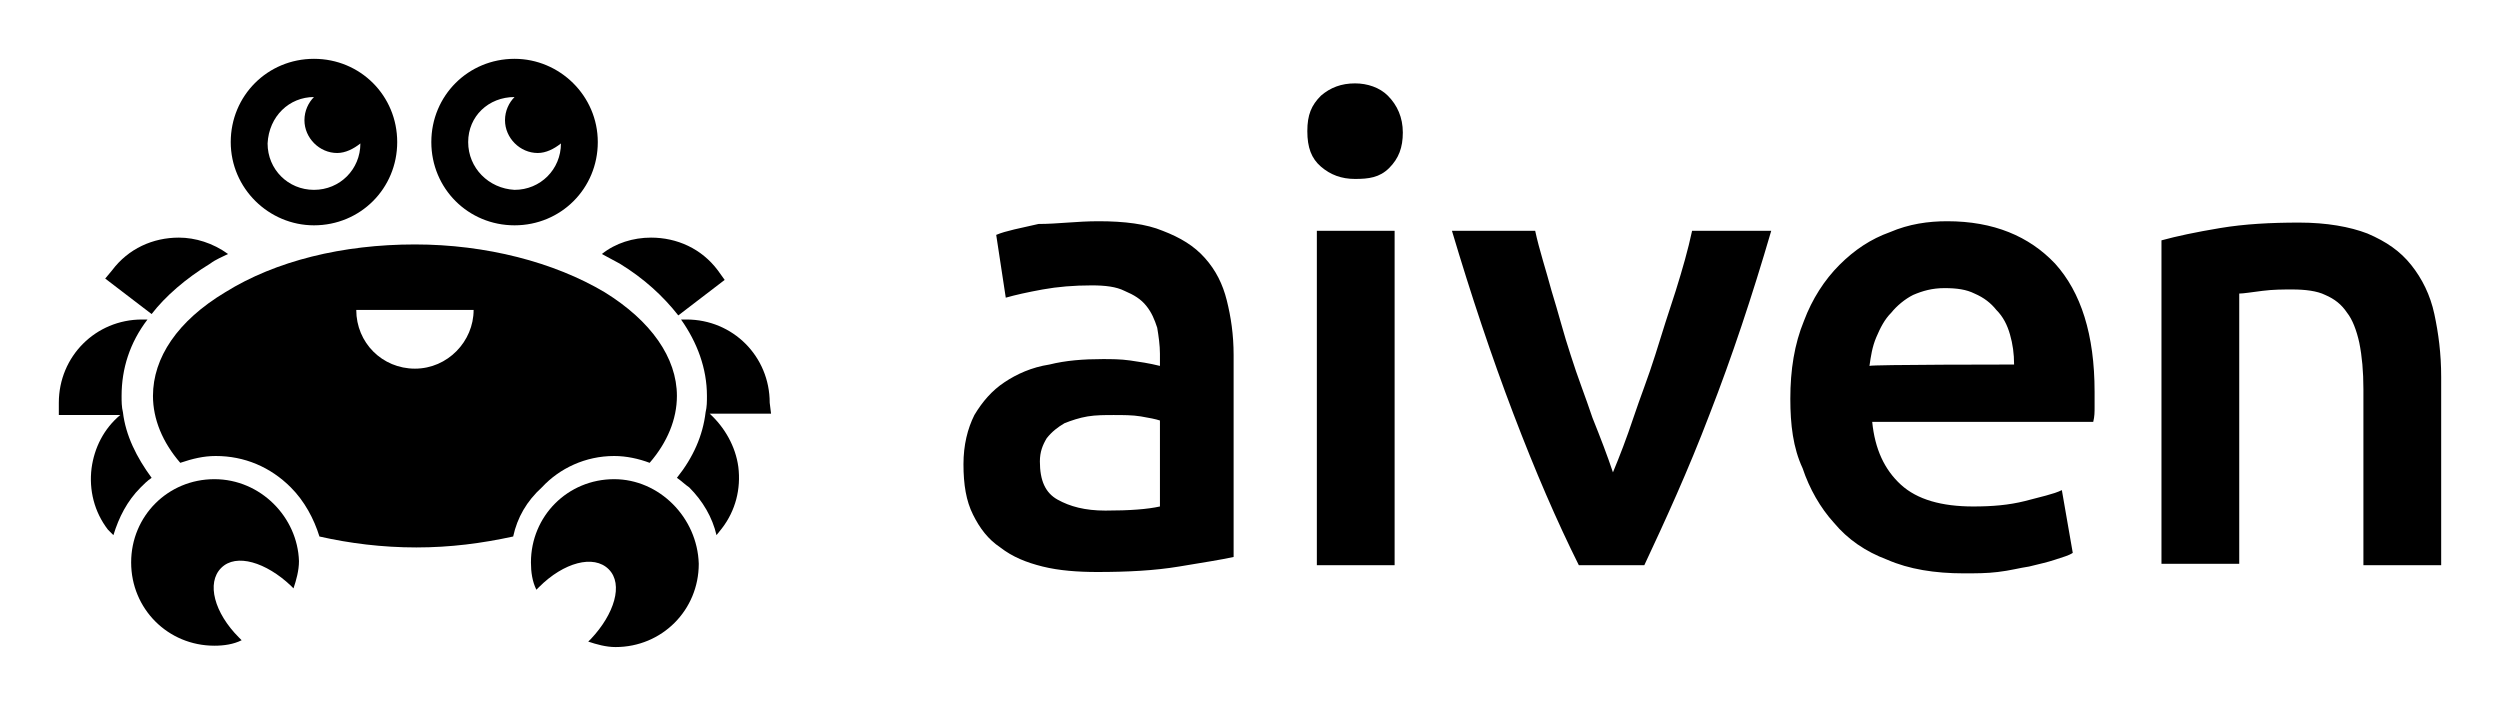
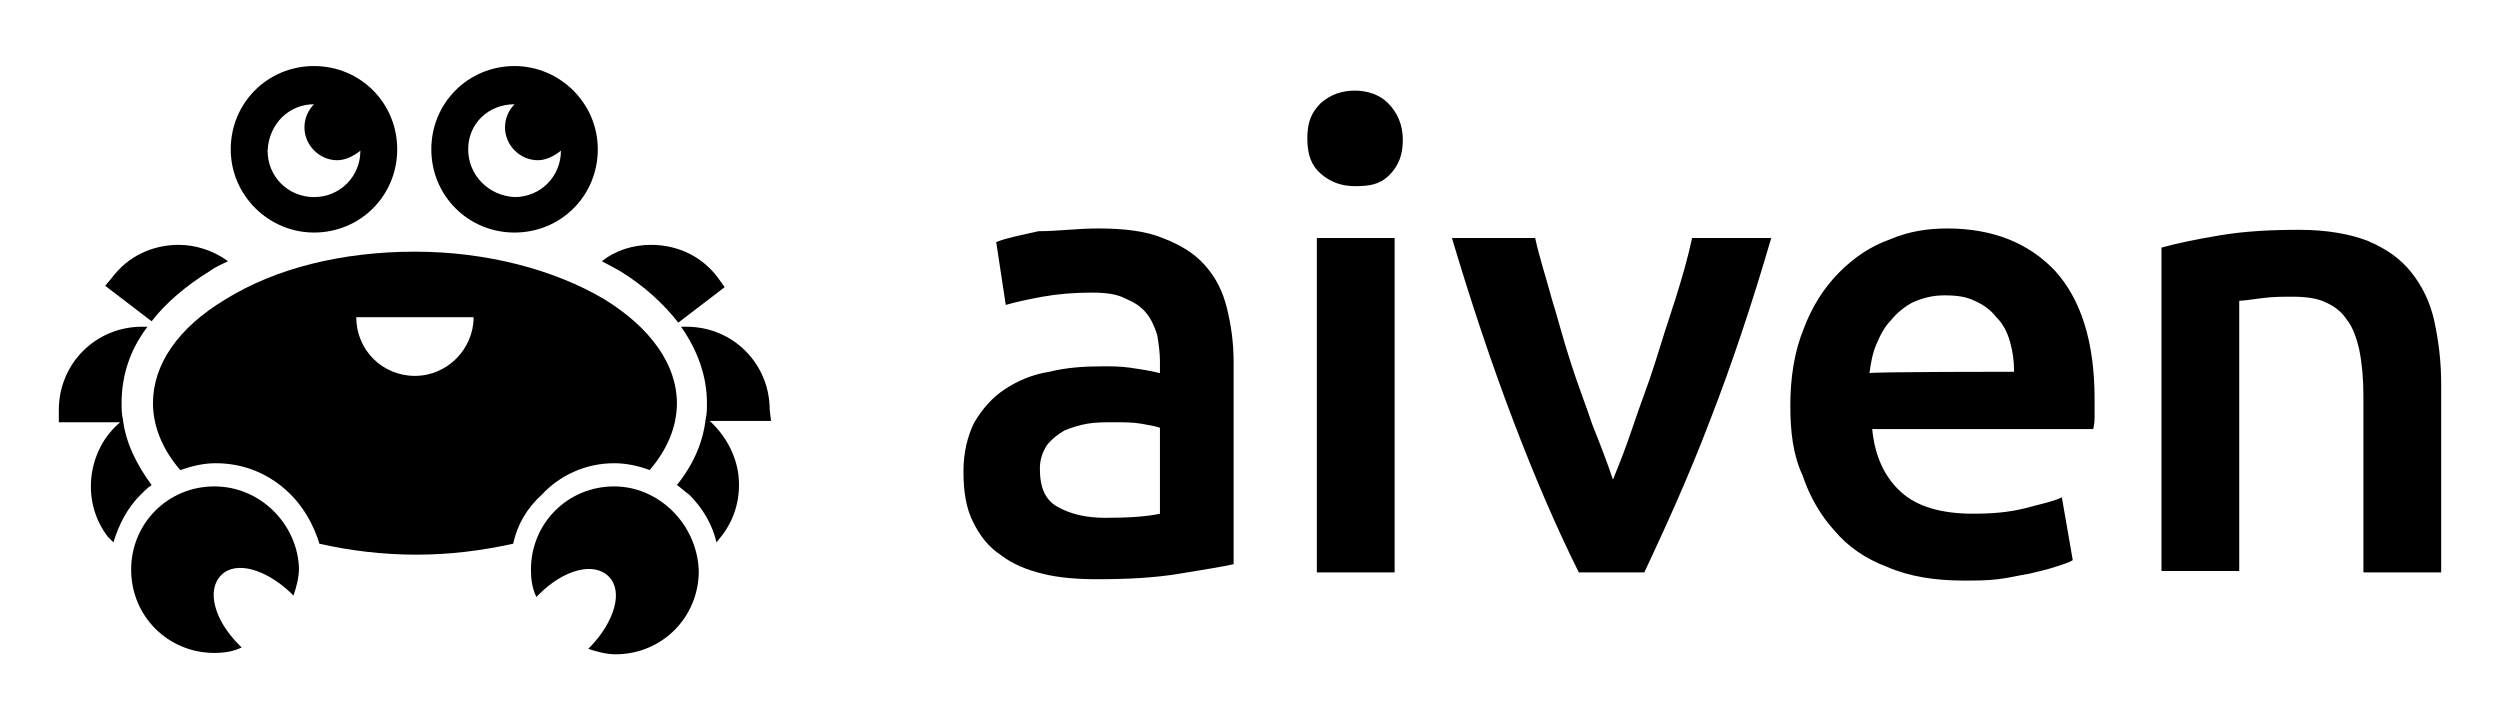
- <svg xmlns="http://www.w3.org/2000/svg" width="85" height="24" viewBox="0 0 85 24" fill="none">
+ <svg xmlns="http://www.w3.org/2000/svg" width="59" height="17" viewBox="0 0 85 24" fill="none">
  <path d="M37.35 7.522C38.232 7.522 38.974 7.615 39.531 7.847C40.134 8.079 40.598 8.357 40.969 8.775C41.34 9.193 41.572 9.657 41.711 10.213C41.85 10.77 41.943 11.374 41.943 12.07V18.937C41.526 19.03 40.923 19.123 40.088 19.262C39.253 19.401 38.325 19.448 37.304 19.448C36.655 19.448 36.005 19.401 35.449 19.262C34.892 19.123 34.428 18.937 34.01 18.613C33.593 18.334 33.314 17.963 33.083 17.499C32.85 17.035 32.758 16.478 32.758 15.782C32.758 15.132 32.897 14.575 33.129 14.111C33.407 13.647 33.732 13.276 34.15 12.998C34.567 12.719 35.077 12.487 35.68 12.394C36.237 12.255 36.84 12.209 37.49 12.209C37.768 12.209 38.093 12.209 38.417 12.255C38.742 12.302 39.067 12.348 39.438 12.441V12.023C39.438 11.745 39.392 11.42 39.345 11.142C39.253 10.863 39.16 10.631 38.974 10.399C38.789 10.167 38.557 10.028 38.232 9.889C37.954 9.749 37.583 9.703 37.119 9.703C36.516 9.703 35.959 9.749 35.449 9.842C34.938 9.935 34.521 10.028 34.196 10.121L33.871 7.986C34.196 7.847 34.706 7.754 35.309 7.615C35.959 7.615 36.608 7.522 37.35 7.522ZM37.583 17.36C38.417 17.36 39.021 17.313 39.438 17.22V14.297C39.299 14.251 39.067 14.204 38.789 14.158C38.51 14.111 38.186 14.111 37.861 14.111C37.583 14.111 37.258 14.111 36.979 14.158C36.701 14.204 36.423 14.297 36.191 14.39C35.959 14.529 35.773 14.668 35.588 14.9C35.449 15.132 35.356 15.364 35.356 15.689C35.356 16.339 35.541 16.756 35.959 16.988C36.376 17.22 36.887 17.36 37.583 17.36ZM47.696 4.506C47.696 5.016 47.557 5.387 47.232 5.712C46.907 6.037 46.536 6.084 46.072 6.084C45.608 6.084 45.237 5.944 44.912 5.666C44.588 5.387 44.449 5.016 44.449 4.459C44.449 3.903 44.588 3.578 44.912 3.253C45.237 2.974 45.608 2.835 46.072 2.835C46.49 2.835 46.907 2.974 47.186 3.253C47.51 3.578 47.696 3.995 47.696 4.506ZM47.417 19.216H44.773V7.847H47.417V19.216ZM53.68 19.216C52.938 17.731 52.196 16.014 51.454 14.065C50.711 12.116 50.016 10.028 49.366 7.847H52.196C52.335 8.497 52.567 9.193 52.753 9.889C52.984 10.631 53.17 11.374 53.402 12.07C53.634 12.812 53.912 13.508 54.144 14.204C54.423 14.9 54.655 15.504 54.84 16.06C55.072 15.504 55.304 14.9 55.536 14.204C55.768 13.508 56.046 12.812 56.278 12.07C56.51 11.327 56.742 10.585 56.974 9.889C57.206 9.146 57.392 8.497 57.531 7.847H60.222C59.572 10.074 58.876 12.162 58.134 14.065C57.392 16.014 56.603 17.731 55.907 19.216C55.954 19.216 53.68 19.216 53.68 19.216ZM60.871 13.555C60.871 12.58 61.01 11.698 61.335 10.909C61.613 10.167 62.031 9.517 62.541 9.007C63.051 8.497 63.608 8.125 64.258 7.893C64.907 7.615 65.557 7.522 66.206 7.522C67.784 7.522 68.99 8.032 69.871 8.961C70.753 9.935 71.216 11.374 71.216 13.322C71.216 13.462 71.216 13.601 71.216 13.833C71.216 14.019 71.216 14.158 71.17 14.343H63.655C63.747 15.271 64.072 15.967 64.629 16.478C65.186 16.988 66.021 17.22 67.088 17.22C67.737 17.22 68.294 17.174 68.85 17.035C69.361 16.896 69.825 16.803 70.103 16.664L70.474 18.798C70.335 18.891 70.15 18.937 69.871 19.03C69.593 19.123 69.361 19.169 68.99 19.262C68.665 19.309 68.34 19.401 67.923 19.448C67.552 19.494 67.18 19.494 66.763 19.494C65.789 19.494 64.907 19.355 64.165 19.03C63.423 18.752 62.82 18.334 62.356 17.777C61.892 17.267 61.521 16.617 61.289 15.921C60.964 15.225 60.871 14.436 60.871 13.555ZM68.479 12.394C68.479 12.023 68.433 11.698 68.34 11.374C68.247 11.049 68.108 10.77 67.876 10.538C67.691 10.306 67.459 10.121 67.134 9.981C66.856 9.842 66.531 9.796 66.113 9.796C65.696 9.796 65.371 9.889 65.046 10.028C64.768 10.167 64.49 10.399 64.304 10.631C64.072 10.863 63.933 11.142 63.794 11.466C63.655 11.791 63.608 12.116 63.562 12.441C63.608 12.394 68.479 12.394 68.479 12.394ZM73.49 8.172C74 8.032 74.65 7.893 75.484 7.754C76.32 7.615 77.201 7.568 78.175 7.568C79.103 7.568 79.892 7.708 80.495 7.94C81.144 8.218 81.608 8.543 81.979 9.007C82.35 9.471 82.629 10.028 82.768 10.678C82.907 11.327 83 12.023 83 12.812V19.216H80.356V13.23C80.356 12.627 80.309 12.116 80.216 11.652C80.124 11.234 79.984 10.863 79.799 10.631C79.613 10.353 79.381 10.167 79.057 10.028C78.778 9.889 78.361 9.842 77.943 9.842C77.619 9.842 77.294 9.842 76.923 9.889C76.552 9.935 76.273 9.981 76.134 9.981V19.169H73.49V8.172Z" fill="currentColor" />
  <path d="M20.881 15.504C21.299 15.504 21.716 15.596 22.088 15.736C22.691 15.039 23.015 14.251 23.015 13.462C23.015 12.162 22.134 10.909 20.557 9.935C18.84 8.914 16.521 8.311 14.108 8.311C11.649 8.311 9.376 8.868 7.66 9.935C6.036 10.909 5.201 12.162 5.201 13.462C5.201 14.251 5.526 15.039 6.129 15.736C6.546 15.596 6.918 15.504 7.335 15.504C8.309 15.504 9.191 15.875 9.887 16.571C10.351 17.035 10.675 17.638 10.861 18.241C11.881 18.473 12.995 18.613 14.155 18.613C15.314 18.613 16.381 18.473 17.448 18.241C17.588 17.592 17.912 17.035 18.423 16.571C19.026 15.921 19.907 15.504 20.881 15.504ZM14.108 12.534C12.995 12.534 12.113 11.652 12.113 10.538H16.103C16.103 11.606 15.222 12.534 14.108 12.534Z" fill="currentColor" />
  <path d="M7.149 8.961C7.335 8.821 7.567 8.729 7.753 8.636C7.242 8.264 6.639 8.079 6.082 8.079C5.201 8.079 4.366 8.45 3.809 9.193L3.577 9.471L5.155 10.678C5.619 10.074 6.314 9.471 7.149 8.961Z" fill="currentColor" />
  <path d="M5.155 16.246C4.644 15.55 4.273 14.807 4.18 14.019C4.134 13.833 4.134 13.647 4.134 13.462C4.134 12.534 4.412 11.652 5.015 10.863H4.83C3.253 10.863 2 12.116 2 13.694V14.111H4.088C3.531 14.575 3.206 15.225 3.113 15.921C3.021 16.664 3.206 17.406 3.67 18.009L3.856 18.195C4.041 17.592 4.32 17.035 4.784 16.571C4.876 16.478 5.015 16.339 5.155 16.246Z" fill="currentColor" />
  <path d="M23.062 10.724L24.639 9.517L24.407 9.193C23.851 8.45 23.015 8.079 22.134 8.079C21.531 8.079 20.928 8.264 20.464 8.636C20.649 8.729 20.881 8.868 21.067 8.961C21.902 9.471 22.552 10.074 23.062 10.724Z" fill="currentColor" />
  <path d="M26.17 13.694C26.17 12.116 24.918 10.863 23.34 10.863H23.155C23.711 11.652 24.036 12.534 24.036 13.462C24.036 13.647 24.036 13.833 23.99 14.019C23.897 14.807 23.572 15.55 23.015 16.246C23.155 16.339 23.294 16.478 23.433 16.571C23.897 17.035 24.222 17.592 24.361 18.195L24.546 17.963C25.01 17.36 25.196 16.617 25.103 15.875C25.01 15.179 24.639 14.529 24.129 14.065H26.216L26.17 13.694Z" fill="currentColor" />
  <path d="M10.675 7.661C12.253 7.661 13.505 6.408 13.505 4.831C13.505 3.253 12.253 2 10.675 2C9.098 2 7.845 3.253 7.845 4.831C7.845 6.408 9.144 7.661 10.675 7.661ZM10.675 3.299C10.722 3.299 10.722 3.299 10.675 3.299C10.49 3.485 10.351 3.763 10.351 4.088C10.351 4.691 10.861 5.202 11.464 5.202C11.742 5.202 12.021 5.063 12.253 4.877C12.253 5.759 11.557 6.455 10.675 6.455C9.794 6.455 9.098 5.759 9.098 4.877C9.144 3.949 9.84 3.299 10.675 3.299Z" fill="currentColor" />
  <path d="M17.495 7.661C19.072 7.661 20.325 6.408 20.325 4.831C20.325 3.253 19.026 2 17.495 2C15.918 2 14.665 3.253 14.665 4.831C14.665 6.408 15.918 7.661 17.495 7.661ZM17.495 3.299C17.309 3.485 17.17 3.763 17.17 4.088C17.17 4.691 17.68 5.202 18.284 5.202C18.562 5.202 18.84 5.063 19.072 4.877C19.072 5.759 18.376 6.455 17.495 6.455C16.613 6.408 15.918 5.712 15.918 4.831C15.918 3.949 16.613 3.299 17.495 3.299Z" fill="currentColor" />
  <path d="M7.289 16.292C5.711 16.292 4.459 17.545 4.459 19.123C4.459 20.701 5.711 21.954 7.289 21.954C7.613 21.954 7.938 21.907 8.216 21.768L8.124 21.675C7.289 20.84 7.01 19.819 7.521 19.309C8.031 18.798 9.052 19.123 9.887 19.912L9.979 20.005C10.072 19.726 10.165 19.401 10.165 19.077C10.119 17.592 8.866 16.292 7.289 16.292Z" fill="currentColor" />
  <path d="M20.881 16.292C19.304 16.292 18.052 17.545 18.052 19.123C18.052 19.448 18.098 19.773 18.237 20.051L18.33 19.958C19.165 19.123 20.186 18.845 20.696 19.355C21.206 19.865 20.881 20.886 20.093 21.722L20 21.814C20.278 21.907 20.603 22 20.928 22C22.505 22 23.758 20.747 23.758 19.169C23.711 17.592 22.412 16.292 20.881 16.292Z" fill="currentColor" />
</svg>
